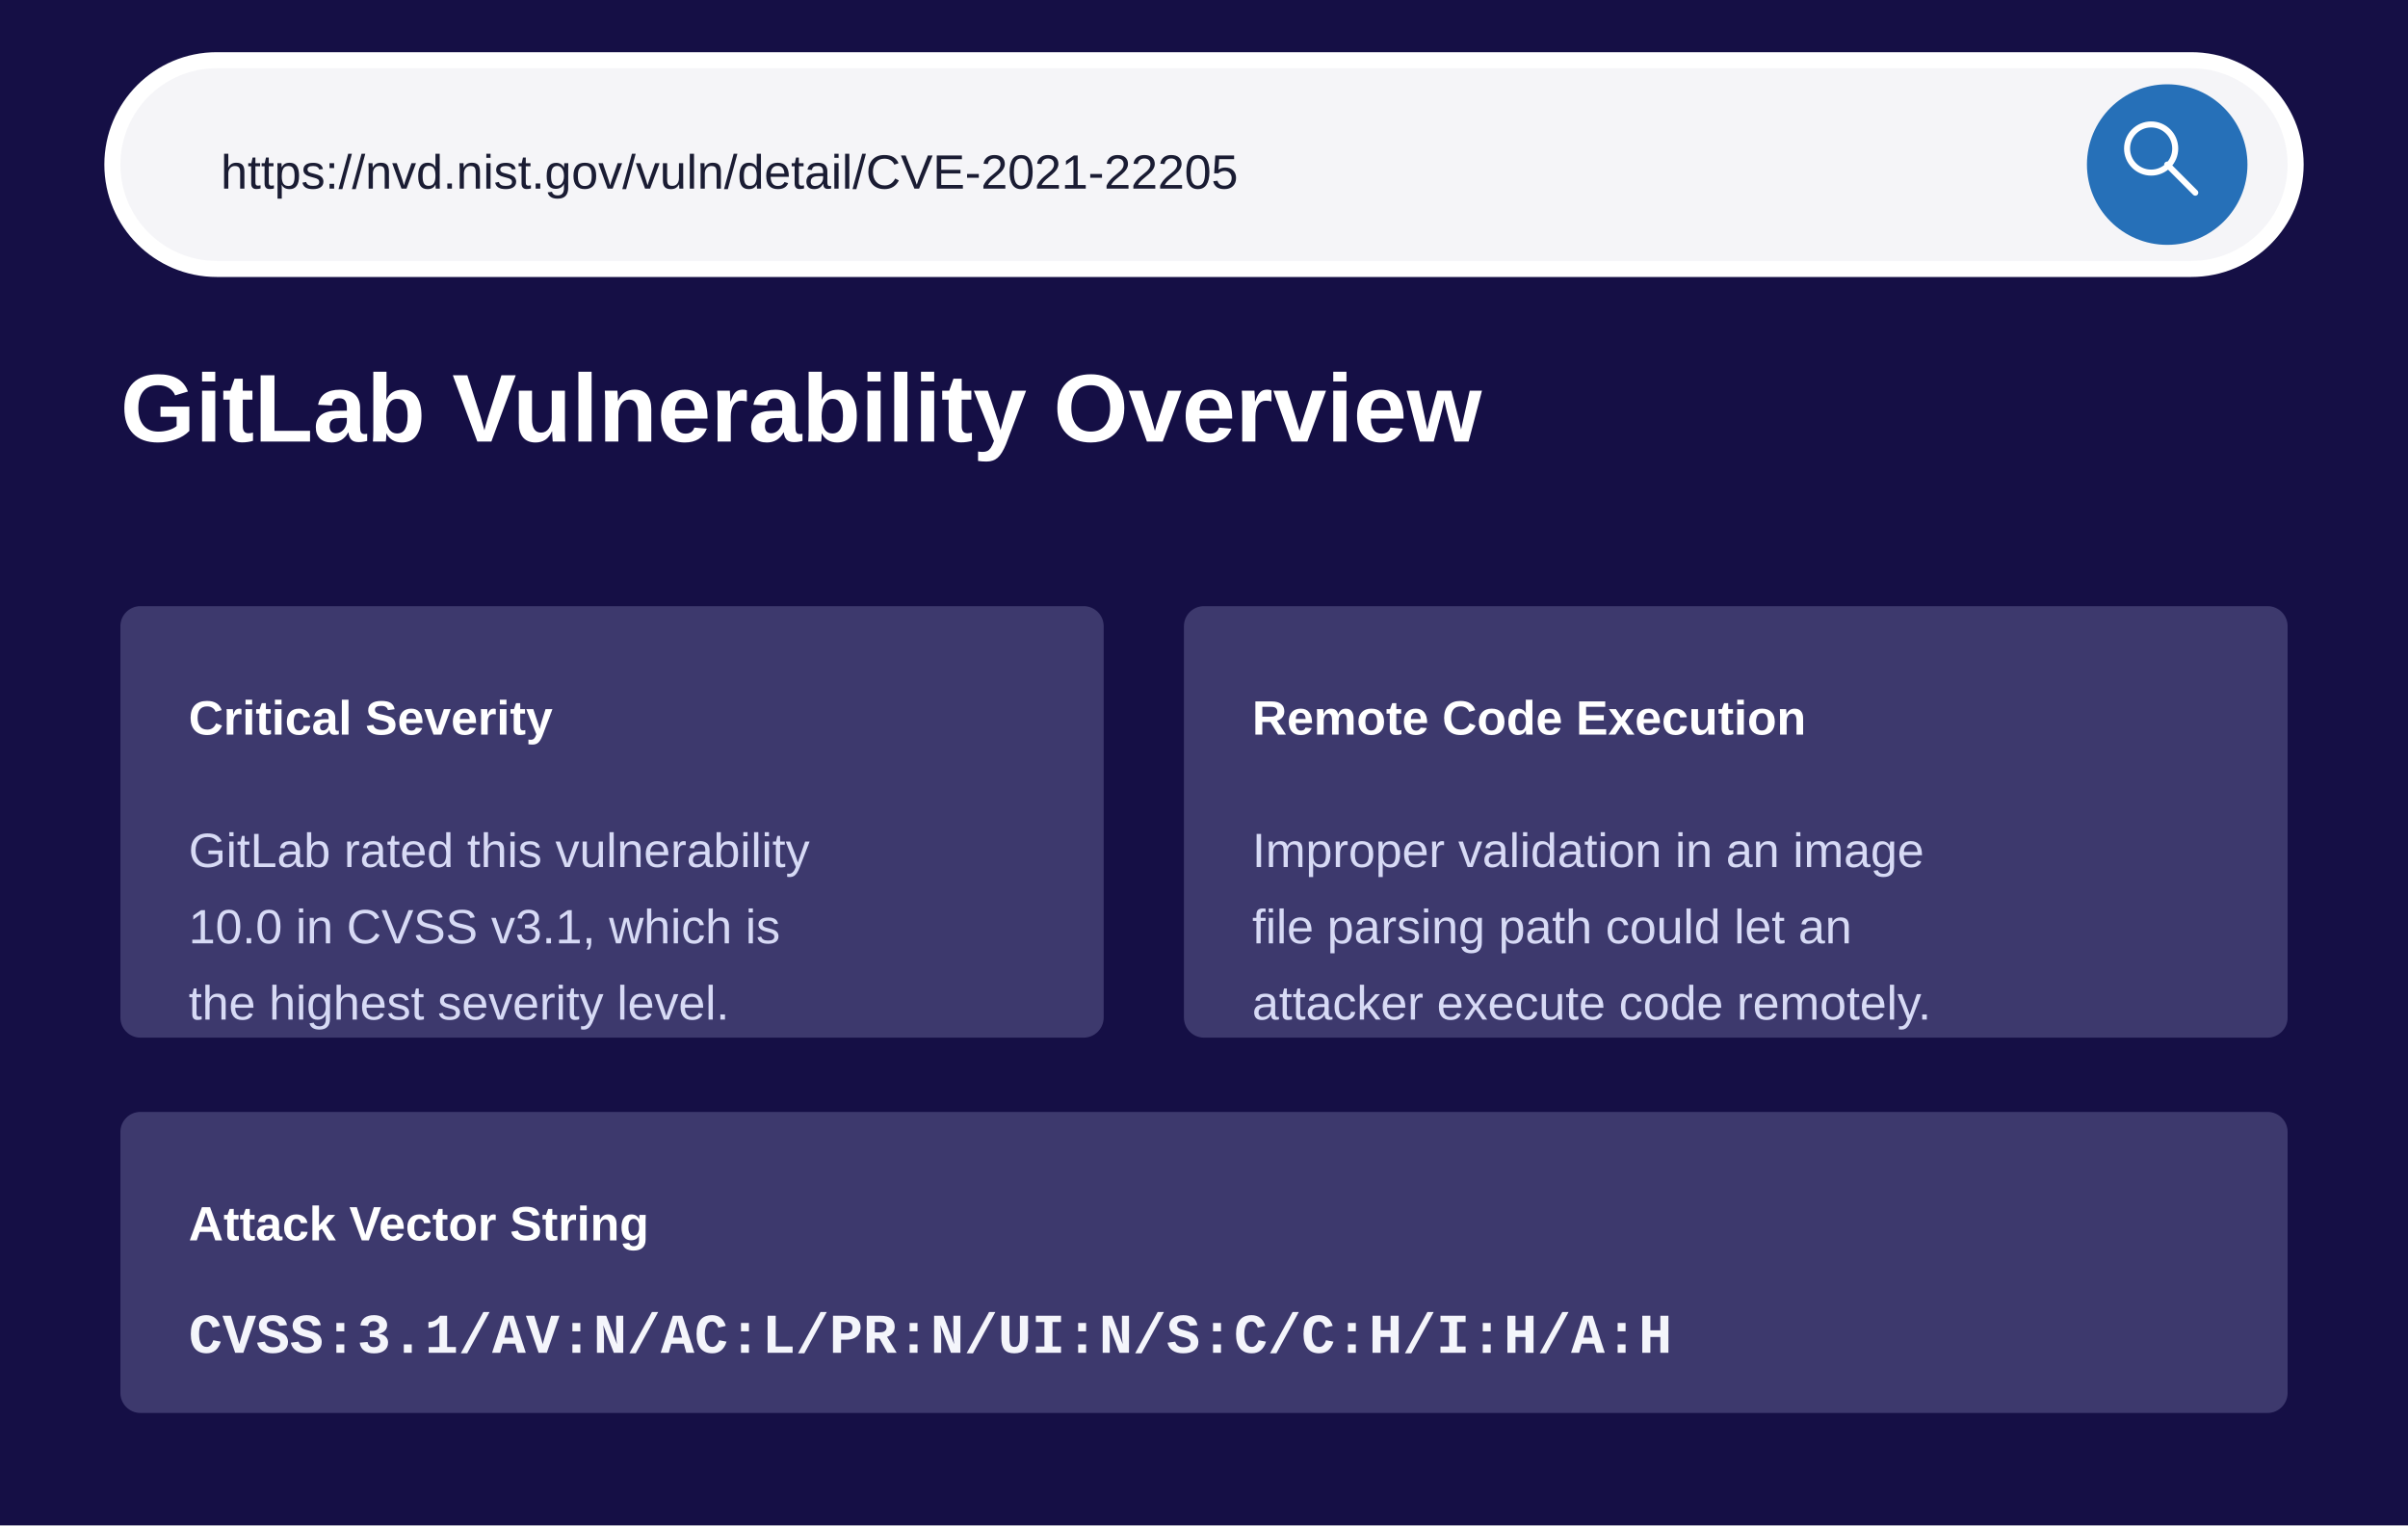
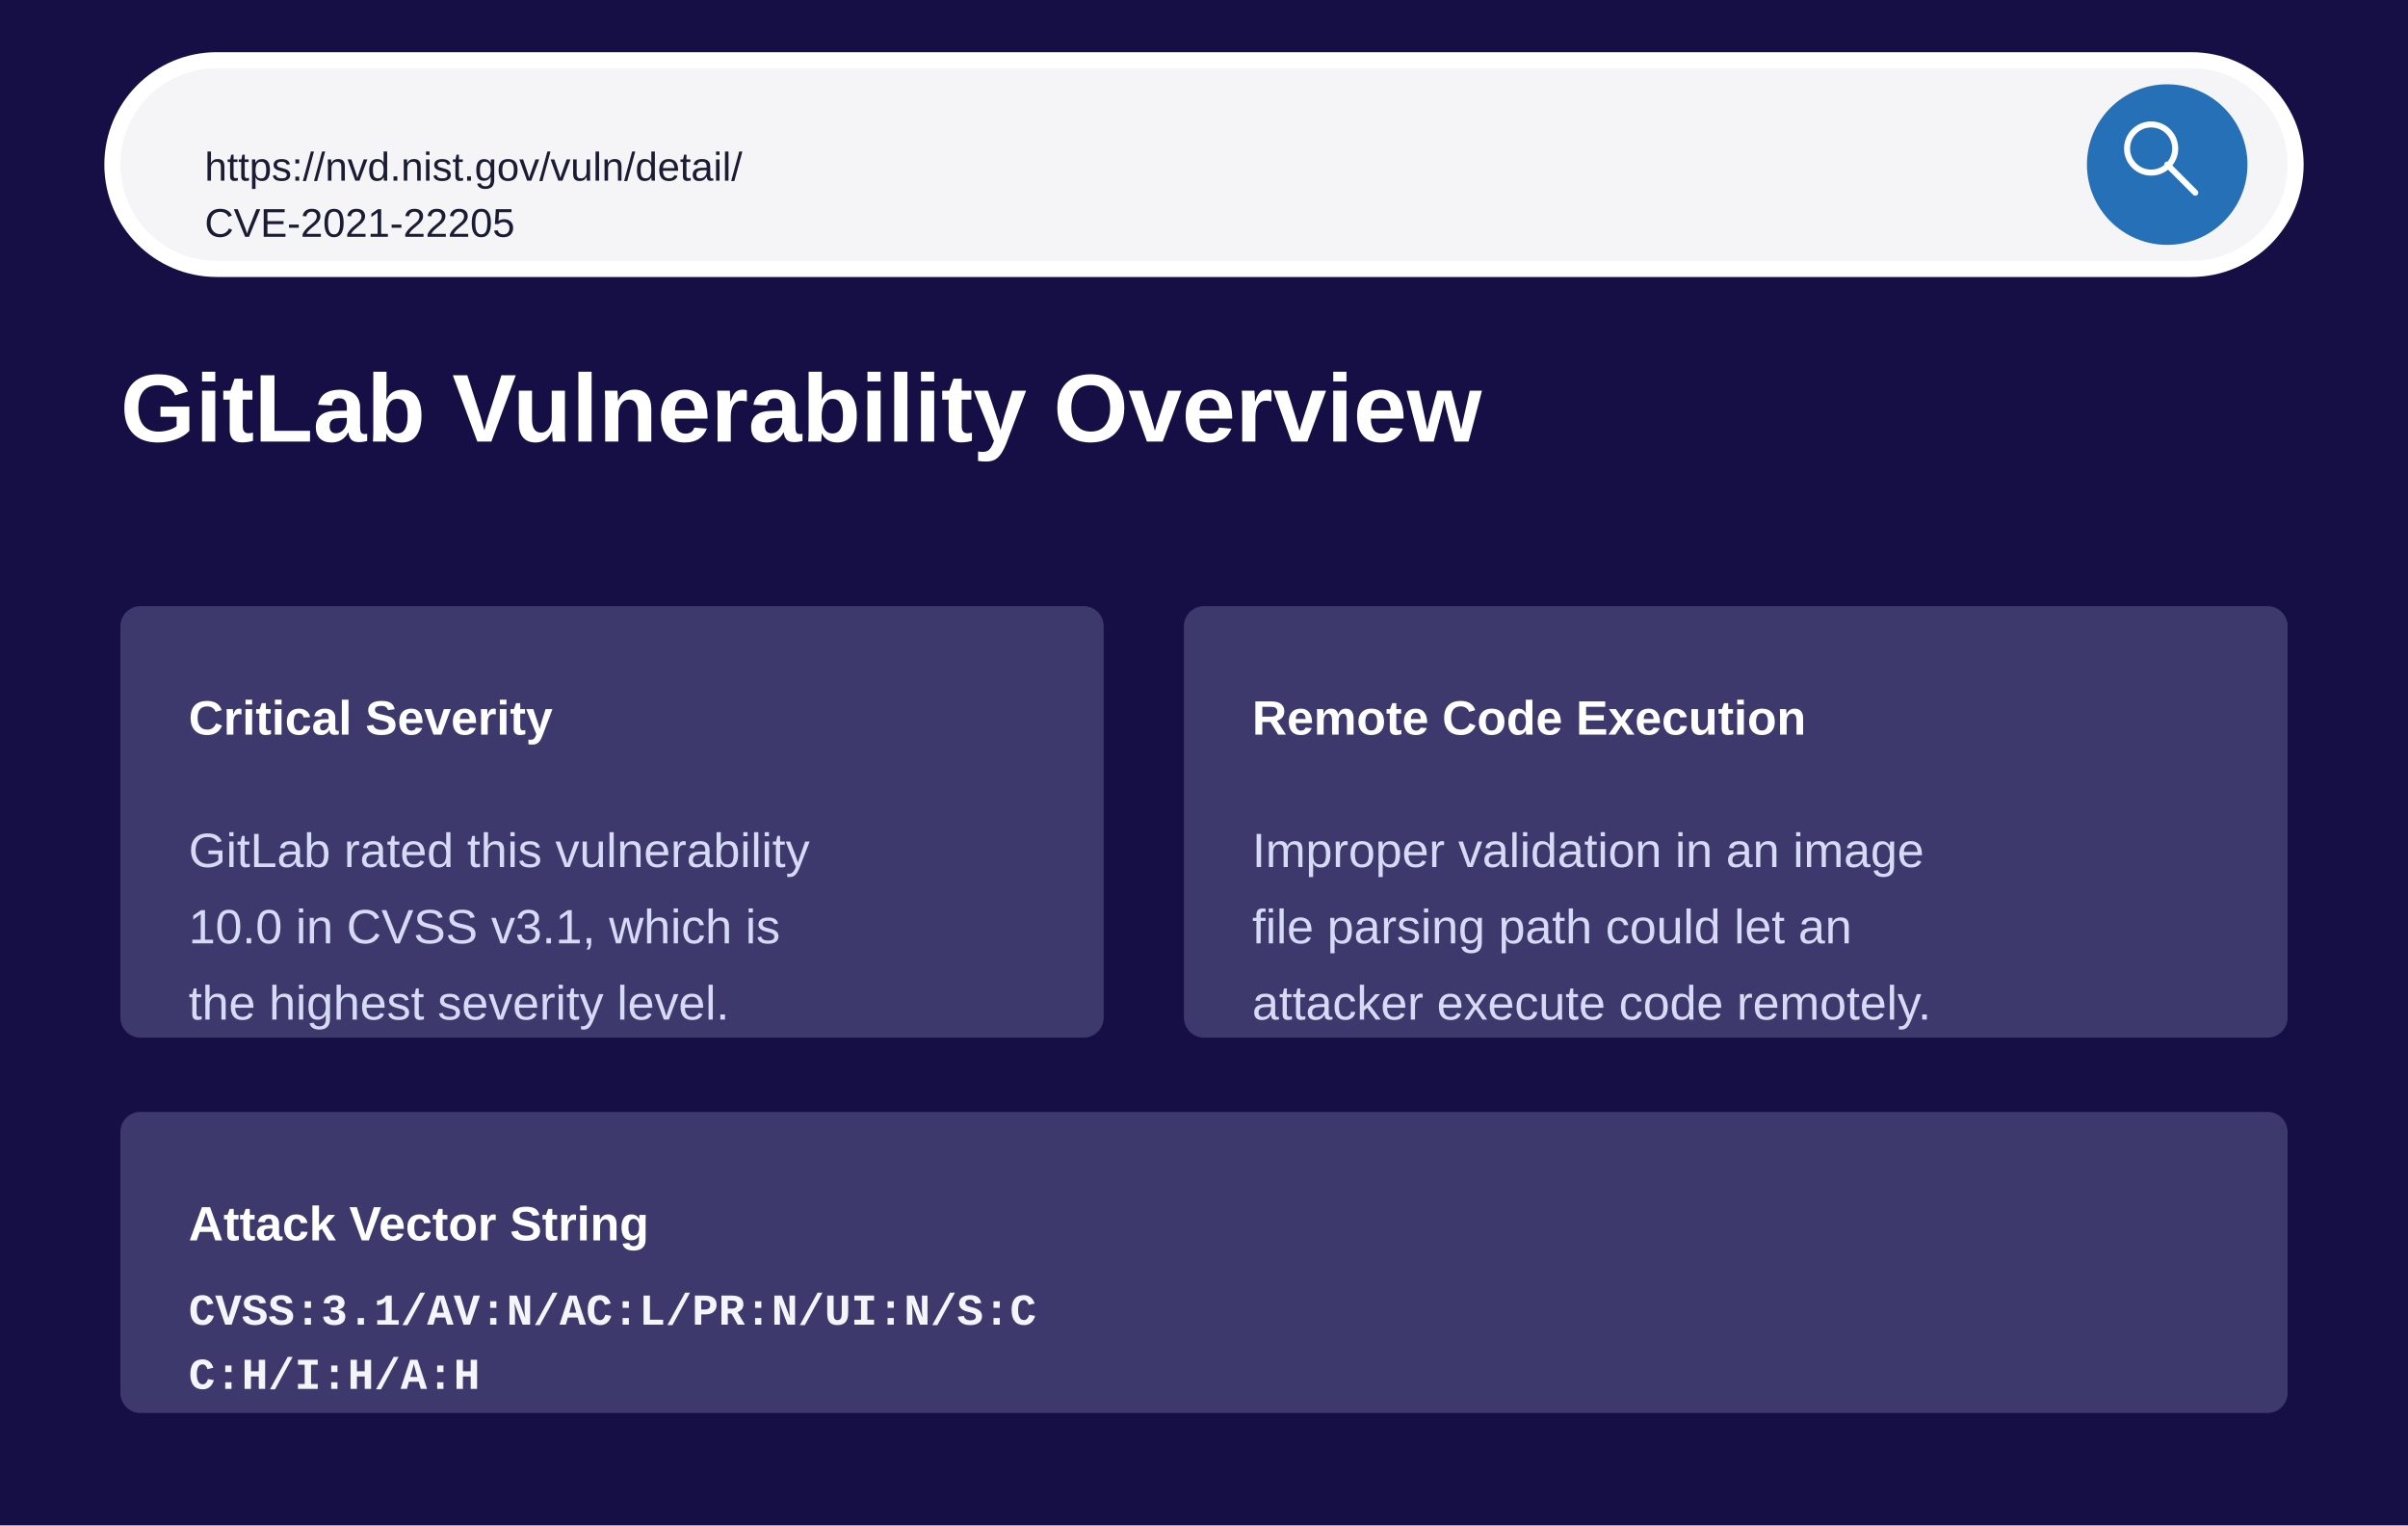
<svg xmlns="http://www.w3.org/2000/svg" width="1200" height="760" viewBox="0 0 1200 760" role="img" aria-labelledby="title desc">
  <defs>
    <style>
      .title { fill: #ffffff; font: 700 48px 'Segoe UI', Arial, sans-serif; }
      .body { fill: #d7daf5; font: 400 24px 'Segoe UI', Arial, sans-serif; }
      .cardTitle { fill: #ffffff; font: 700 24px 'Segoe UI', Arial, sans-serif; }
-       .vector { fill: #f4f5fb; font: 700 28px 'Consolas', 'Courier New', monospace; }
-       .url { fill: #1a1c33; font: 400 24px 'Segoe UI', Arial, sans-serif; }
+       .vector { fill: #f4f5fb; font: 700 22px 'Consolas', 'Courier New', monospace; }
+       .url { fill: #1a1c33; font: 400 20px 'Segoe UI', Arial, sans-serif; }
    </style>
  </defs>
  <rect width="1200" height="760" fill="#150f45" />
  <rect x="56" y="30" width="1088" height="104" rx="52" fill="#f5f5f8" stroke="#ffffff" stroke-width="8" />
-   <text x="110" y="94" class="url">https://nvd.nist.gov/vuln/detail/CVE-2021-22205</text>
+   <text x="102" y="90" class="url">https://nvd.nist.gov/vuln/detail/</text>
+   <text x="102" y="118" class="url">CVE-2021-22205</text>
  <circle cx="1080" cy="82" r="40" fill="#2670b8" />
  <circle cx="1072" cy="74" r="12" fill="none" stroke="#ffffff" stroke-width="3" />
  <path d="M1080 82 L1094 96" stroke="#ffffff" stroke-width="3" stroke-linecap="round" />
  <text x="60" y="220" class="title">GitLab Vulnerability Overview</text>
  <rect x="60" y="302" width="490" height="215" rx="10" fill="#3d396d" />
  <text x="94" y="366" class="cardTitle">Critical Severity</text>
  <text x="94" y="432" class="body">GitLab rated this vulnerability</text>
  <text x="94" y="470" class="body">10.0 in CVSS v3.1, which is</text>
  <text x="94" y="508" class="body">the highest severity level.</text>
  <rect x="590" y="302" width="550" height="215" rx="10" fill="#3d396d" />
  <text x="624" y="366" class="cardTitle">Remote Code Execution</text>
  <text x="624" y="432" class="body">Improper validation in an image</text>
  <text x="624" y="470" class="body">file parsing path could let an</text>
  <text x="624" y="508" class="body">attacker execute code remotely.</text>
  <rect x="60" y="554" width="1080" height="150" rx="10" fill="#3d396d" />
  <text x="94" y="618" class="cardTitle">Attack Vector String</text>
-   <text x="94" y="674" class="vector">CVSS:3.1/AV:N/AC:L/PR:N/UI:N/S:C/C:H/I:H/A:H</text>
+   <text x="94" y="660" class="vector">CVSS:3.1/AV:N/AC:L/PR:N/UI:N/S:C</text>
+   <text x="94" y="692" class="vector">C:H/I:H/A:H</text>
</svg>
